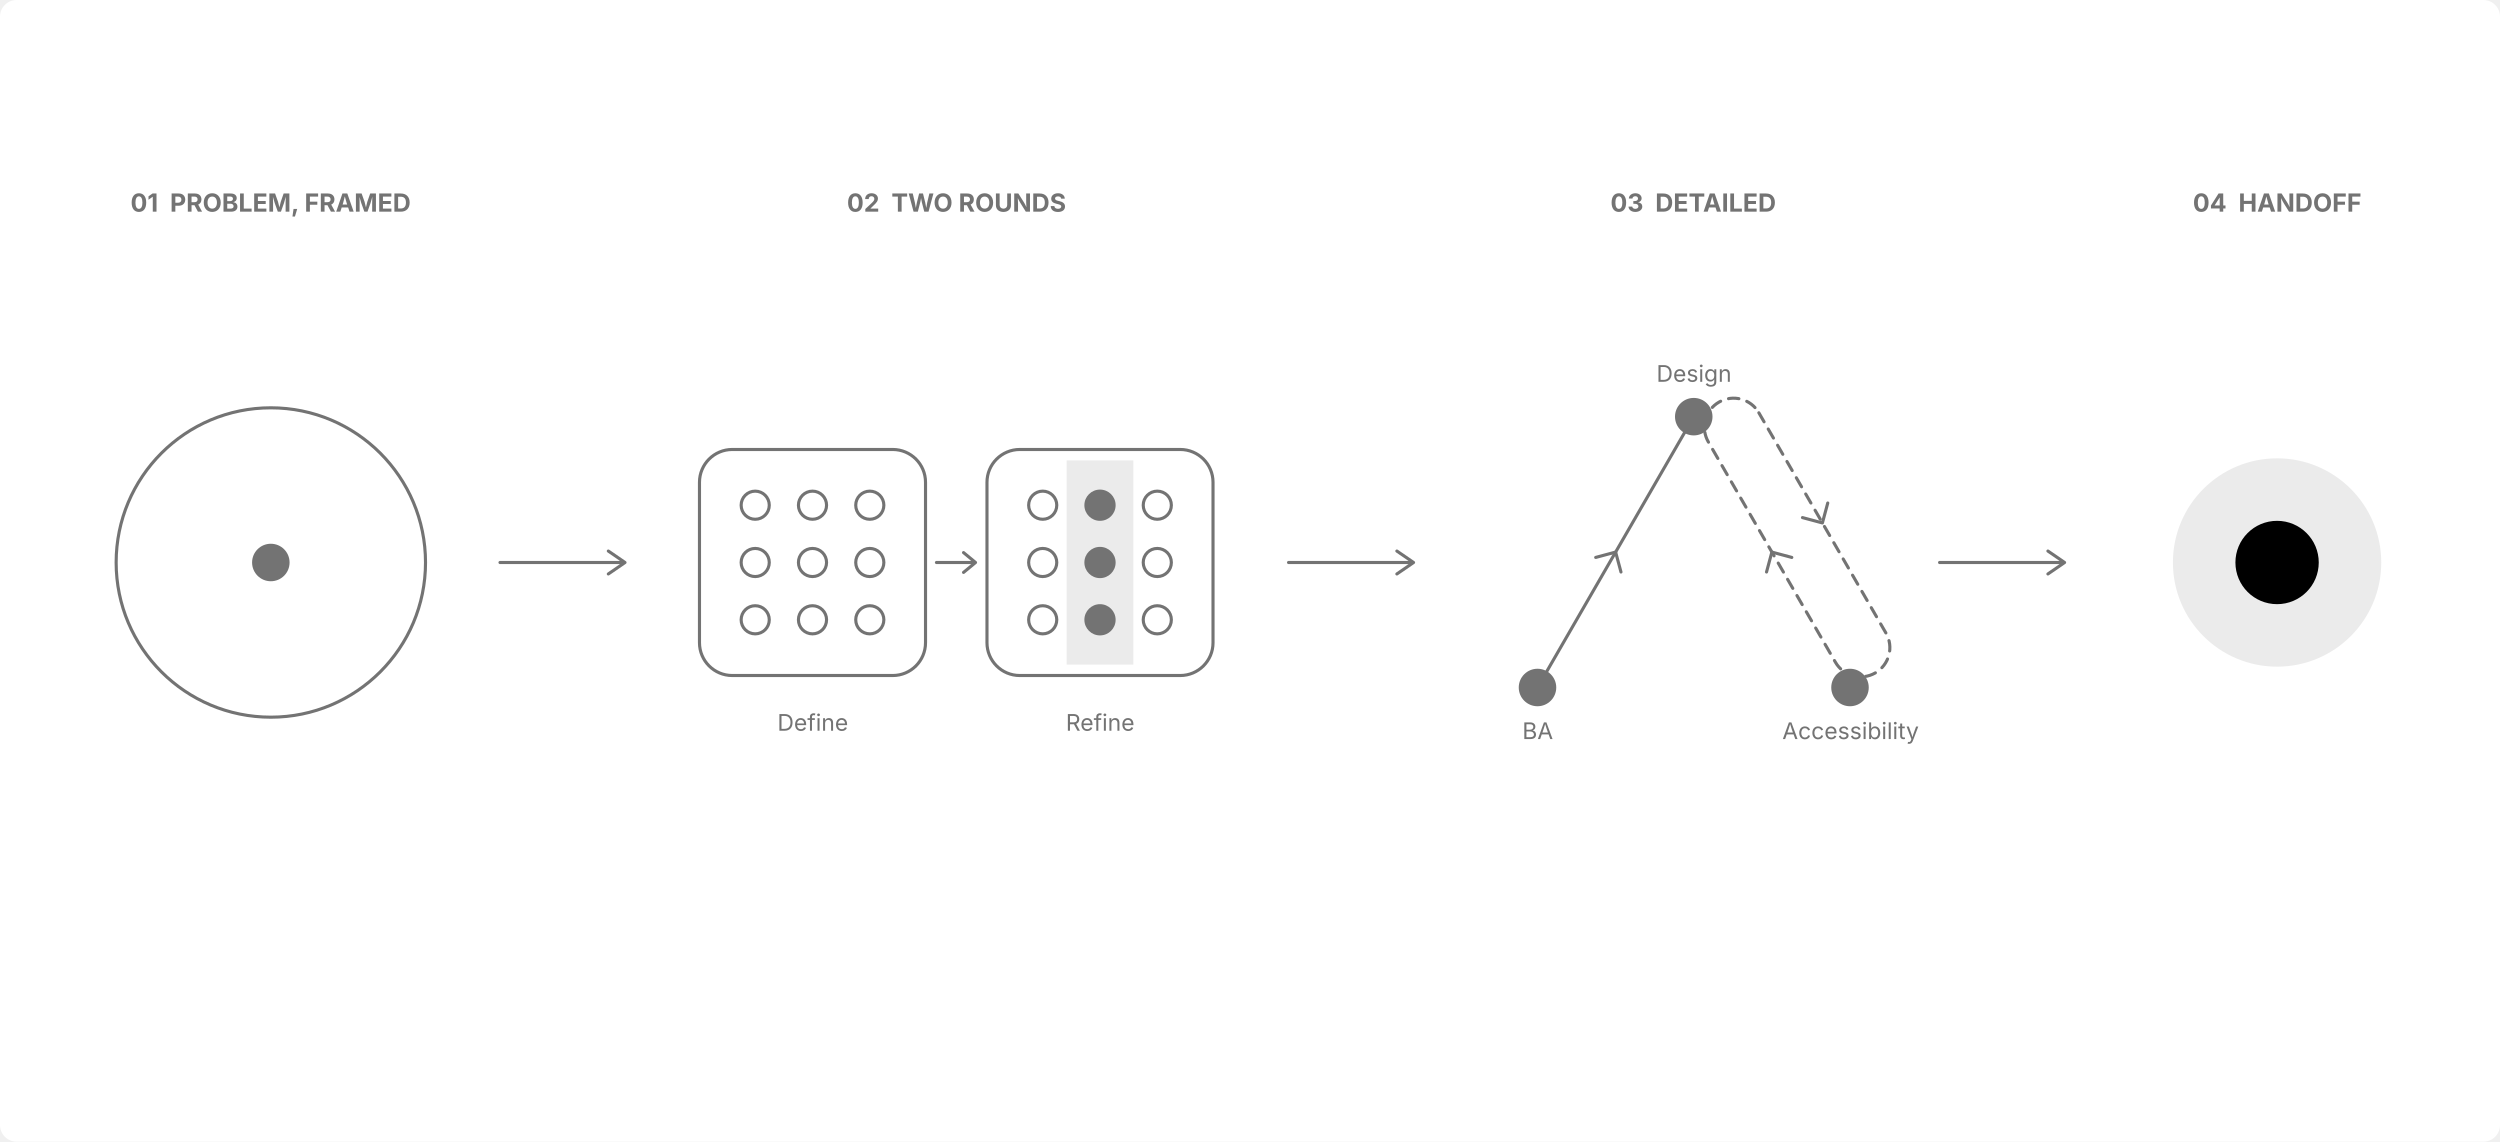
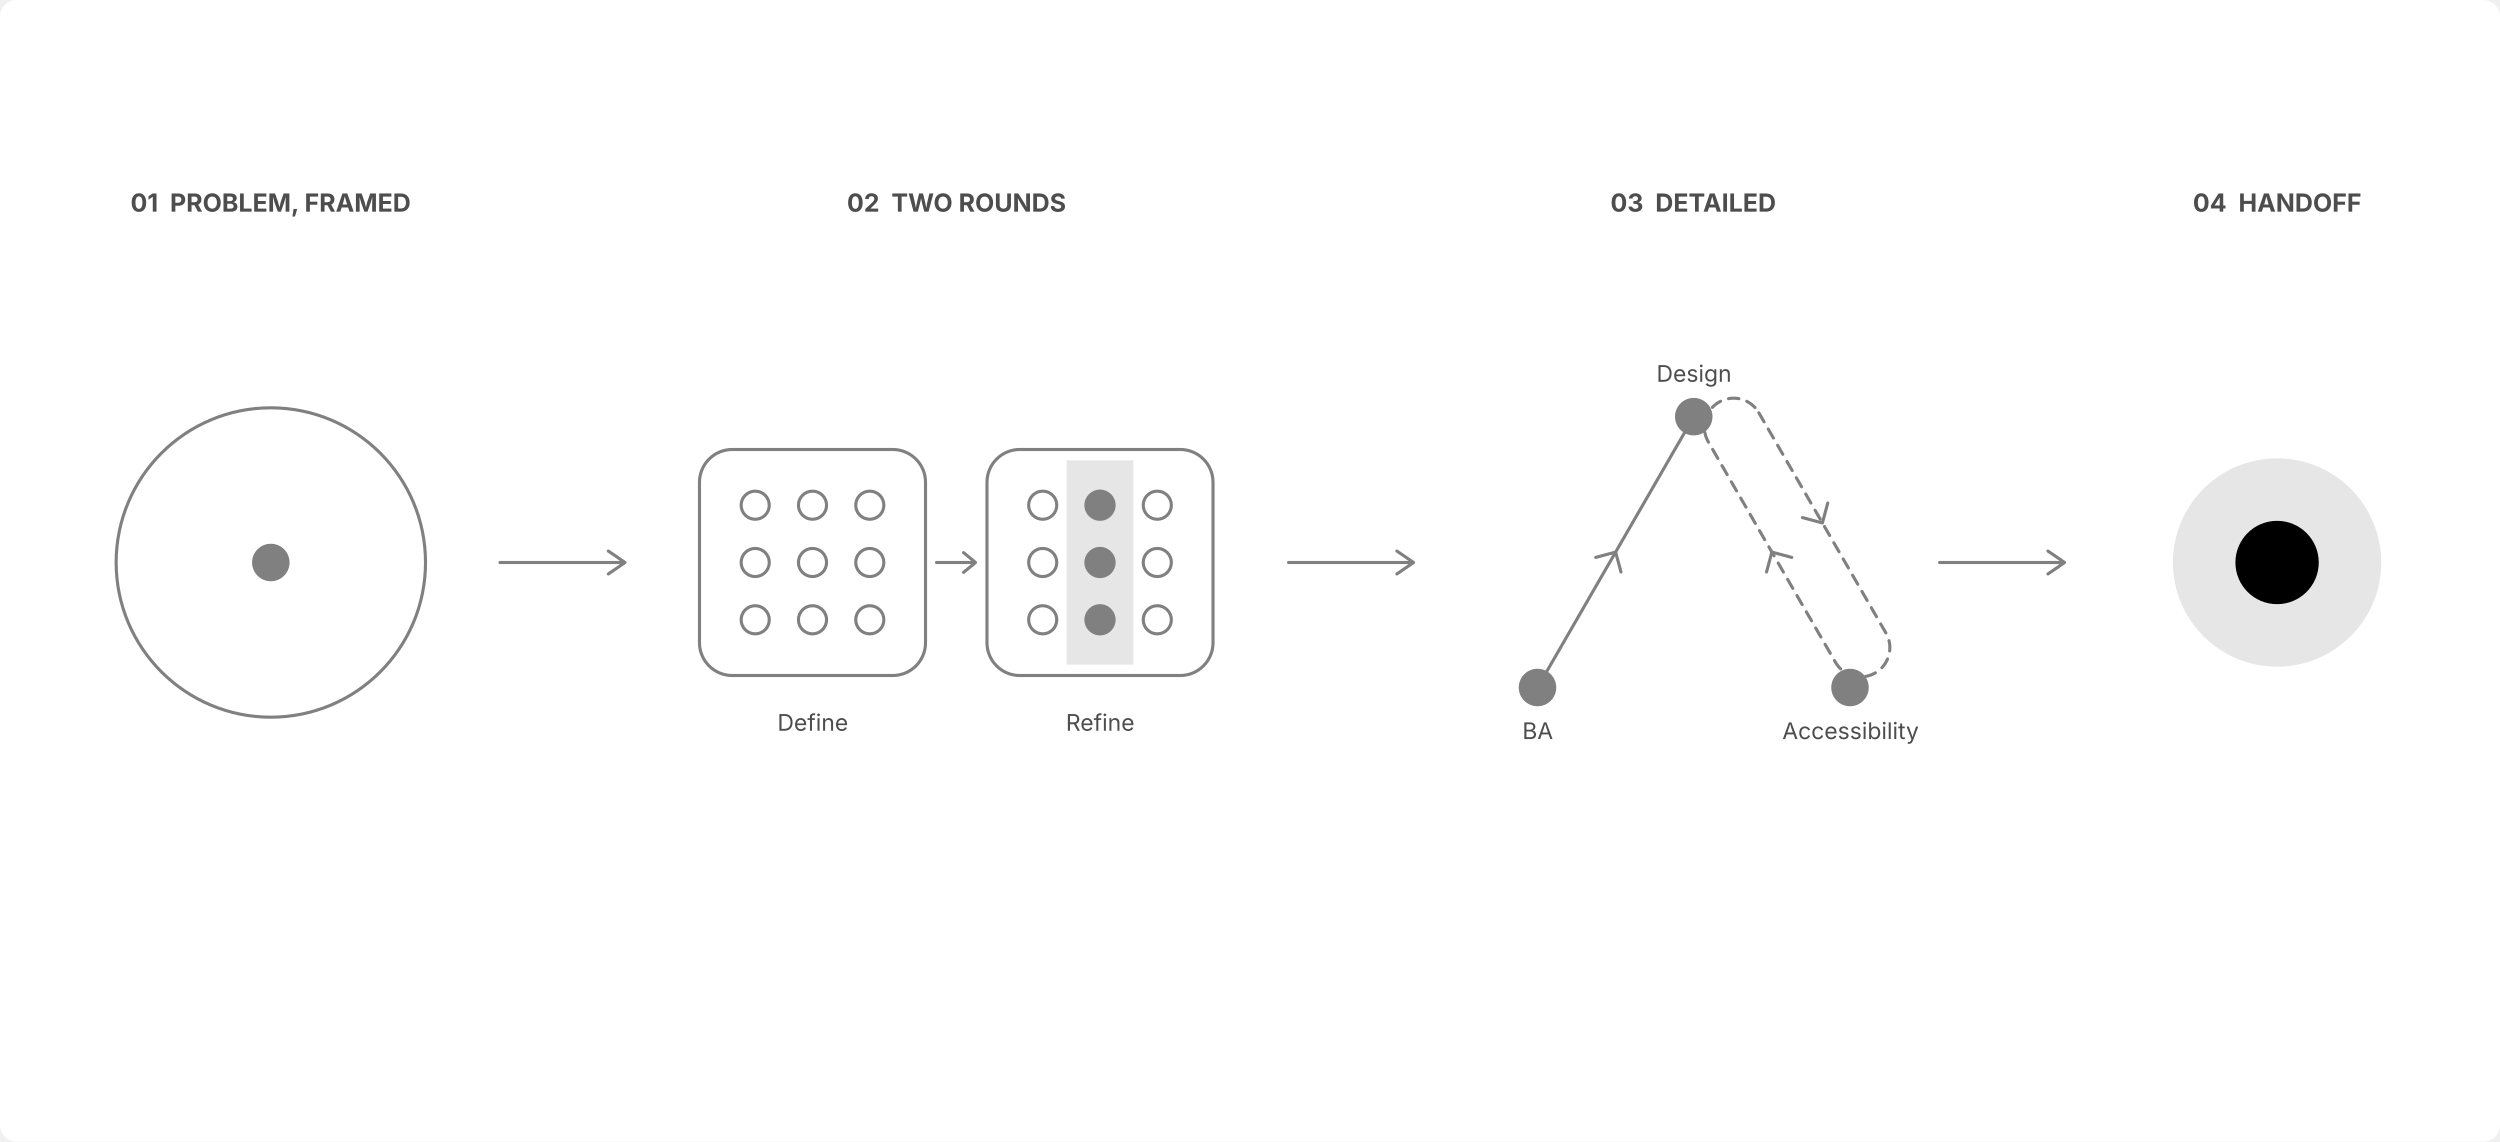
<svg xmlns="http://www.w3.org/2000/svg" width="2400" height="1096" viewBox="0 0 2400 1096" fill="none">
  <g id="TMP export â budgets">
    <rect width="2400" height="1096" rx="16" fill="white" />
-     <text id="01  FRAMED" fill="#737373" style="white-space: pre" xml:space="preserve" font-family="Inter" font-size="24" font-weight="bold" letter-spacing="0em">
+     <text id="01  FRAMED" fill="#4d4d4d" style="white-space: pre" xml:space="preserve" font-family="Inter" font-size="24" font-weight="bold" letter-spacing="0em">
      <tspan x="125.281" y="203.227">01  PROBLEM, FRAMED</tspan>
    </text>
-     <text id="02  TWO ROUNDS" fill="#737373" style="white-space: pre" xml:space="preserve" font-family="Inter" font-size="24" font-weight="bold" letter-spacing="0em">
+     <text id="02  TWO ROUNDS" fill="#4d4d4d" style="white-space: pre" xml:space="preserve" font-family="Inter" font-size="24" font-weight="bold" letter-spacing="0em">
      <tspan x="813.07" y="203.227">02  TWO ROUNDS</tspan>
    </text>
-     <text id="03  DETAILED" fill="#737373" style="white-space: pre" xml:space="preserve" font-family="Inter" font-size="24" font-weight="bold" letter-spacing="0em">
+     <text id="03  DETAILED" fill="#4d4d4d" style="white-space: pre" xml:space="preserve" font-family="Inter" font-size="24" font-weight="bold" letter-spacing="0em">
      <tspan x="1546.02" y="203.227">03  DETAILED</tspan>
    </text>
-     <text id="04  HANDOFF" fill="#737373" style="white-space: pre" xml:space="preserve" font-family="Inter" font-size="24" font-weight="bold" letter-spacing="0em">
+     <text id="04  HANDOFF" fill="#4d4d4d" style="white-space: pre" xml:space="preserve" font-family="Inter" font-size="24" font-weight="bold" letter-spacing="0em">
      <tspan x="2105.14" y="203.227">04  HANDOFF</tspan>
    </text>
-     <circle id="scope â problem space" cx="260" cy="540" r="148.5" stroke="#737373" stroke-width="3" />
-     <circle id="dot â problem, framed" cx="260" cy="540" r="18" fill="#737373" />
-     <path id="arrow" d="M480 540H600M584 551L600 540L584 529" stroke="#737373" stroke-width="3" stroke-linecap="round" stroke-linejoin="round" />
-     <path id="arrow_2" d="M899 540H936.5M925 549.5L936.5 540L925 530.5" stroke="#737373" stroke-width="3" stroke-linecap="round" stroke-linejoin="round" />
-     <path id="arrow_3" d="M1237 540H1357M1341 551L1357 540L1341 529" stroke="#737373" stroke-width="3" stroke-linecap="round" stroke-linejoin="round" />
-     <path id="arrow_4" d="M1862 540H1982M1966 551L1982 540L1966 529" stroke="#737373" stroke-width="3" stroke-linecap="round" stroke-linejoin="round" />
-     <rect id="hub â Round 1" x="671.5" y="431.5" width="217" height="217" rx="31.5" stroke="#737373" stroke-width="3" />
-     <rect id="hub â Round 2" x="947.5" y="431.5" width="217" height="217" rx="31.5" stroke="#737373" stroke-width="3" />
-     <rect id="band â settled slice" x="1024" y="442" width="64" height="196" fill="#EBEBEB" />
-     <text id="Define" fill="#737373" style="white-space: pre" xml:space="preserve" font-family="Inter" font-size="22" letter-spacing="0em">
+     <circle id="scope â problem space" cx="260" cy="540" r="148.5" stroke="#808080" stroke-width="3" />
+     <circle id="dot â problem, framed" cx="260" cy="540" r="18" fill="#808080" />
+     <path id="arrow" d="M480 540H600M584 551L600 540L584 529" stroke="#808080" stroke-width="3" stroke-linecap="round" stroke-linejoin="round" />
+     <path id="arrow_2" d="M899 540H936.5M925 549.5L936.5 540L925 530.5" stroke="#808080" stroke-width="3" stroke-linecap="round" stroke-linejoin="round" />
+     <path id="arrow_3" d="M1237 540H1357M1341 551L1357 540L1341 529" stroke="#808080" stroke-width="3" stroke-linecap="round" stroke-linejoin="round" />
+     <path id="arrow_4" d="M1862 540H1982M1966 551L1982 540L1966 529" stroke="#808080" stroke-width="3" stroke-linecap="round" stroke-linejoin="round" />
+     <rect id="hub â Round 1" x="671.5" y="431.5" width="217" height="217" rx="31.5" stroke="#808080" stroke-width="3" />
+     <rect id="hub â Round 2" x="947.5" y="431.5" width="217" height="217" rx="31.5" stroke="#808080" stroke-width="3" />
+     <rect id="band â settled slice" x="1024" y="442" width="64" height="196" fill="#e6e6e6" />
+     <text id="Define" fill="#4d4d4d" style="white-space: pre" xml:space="preserve" font-family="Inter" font-size="22" letter-spacing="0em">
      <tspan x="746.28" y="701.5">Define</tspan>
    </text>
-     <text id="Refine" fill="#737373" style="white-space: pre" xml:space="preserve" font-family="Inter" font-size="22" letter-spacing="0em">
+     <text id="Refine" fill="#4d4d4d" style="white-space: pre" xml:space="preserve" font-family="Inter" font-size="22" letter-spacing="0em">
      <tspan x="1023.21" y="701.5">Refine</tspan>
    </text>
-     <text id="BA" fill="#737373" style="white-space: pre" xml:space="preserve" font-family="Inter" font-size="22" letter-spacing="0em">
+     <text id="BA" fill="#4d4d4d" style="white-space: pre" xml:space="preserve" font-family="Inter" font-size="22" letter-spacing="0em">
      <tspan x="1461.41" y="709.5">BA</tspan>
    </text>
-     <text id="Accessibility" fill="#737373" style="white-space: pre" xml:space="preserve" font-family="Inter" font-size="22" letter-spacing="0em">
+     <text id="Accessibility" fill="#4d4d4d" style="white-space: pre" xml:space="preserve" font-family="Inter" font-size="22" letter-spacing="0em">
      <tspan x="1710.99" y="709.5">Accessibility</tspan>
    </text>
-     <circle id="halo" cx="2186" cy="540" r="100" fill="#EBEBEB" />
+     <circle id="halo" cx="2186" cy="540" r="100" fill="#e6e6e6" />
    <circle id="focus â handoff to engineering" cx="2186" cy="540" r="40" fill="black" />
-     <circle id="open dot â option" cx="725" cy="485" r="13.5" stroke="#737373" stroke-width="3" />
-     <circle id="open dot â option_2" cx="725" cy="540" r="13.5" stroke="#737373" stroke-width="3" />
-     <circle id="open dot â option_3" cx="725" cy="595" r="13.5" stroke="#737373" stroke-width="3" />
-     <circle id="open dot â option_4" cx="780" cy="485" r="13.5" stroke="#737373" stroke-width="3" />
-     <circle id="open dot â option_5" cx="780" cy="540" r="13.5" stroke="#737373" stroke-width="3" />
-     <circle id="open dot â option_6" cx="780" cy="595" r="13.5" stroke="#737373" stroke-width="3" />
-     <circle id="open dot â option_7" cx="835" cy="485" r="13.5" stroke="#737373" stroke-width="3" />
-     <circle id="open dot â option_8" cx="835" cy="540" r="13.5" stroke="#737373" stroke-width="3" />
-     <circle id="open dot â option_9" cx="835" cy="595" r="13.5" stroke="#737373" stroke-width="3" />
-     <circle id="open dot â option_10" cx="1001" cy="485" r="13.5" stroke="#737373" stroke-width="3" />
-     <circle id="open dot â option_11" cx="1001" cy="540" r="13.5" stroke="#737373" stroke-width="3" />
-     <circle id="open dot â option_12" cx="1001" cy="595" r="13.5" stroke="#737373" stroke-width="3" />
-     <circle id="dot â settled" cx="1056" cy="485" r="15" fill="#737373" />
-     <circle id="dot â settled_2" cx="1056" cy="540" r="15" fill="#737373" />
-     <circle id="dot â settled_3" cx="1056" cy="595" r="15" fill="#737373" />
-     <circle id="open dot â option_13" cx="1111" cy="485" r="13.5" stroke="#737373" stroke-width="3" />
-     <circle id="open dot â option_14" cx="1111" cy="540" r="13.5" stroke="#737373" stroke-width="3" />
-     <circle id="open dot â option_15" cx="1111" cy="595" r="13.5" stroke="#737373" stroke-width="3" />
-     <text id="Design" fill="#737373" style="white-space: pre" xml:space="preserve" font-family="Inter" font-size="22" letter-spacing="0em">
+     <circle id="open dot â option" cx="725" cy="485" r="13.5" stroke="#808080" stroke-width="3" />
+     <circle id="open dot â option_2" cx="725" cy="540" r="13.5" stroke="#808080" stroke-width="3" />
+     <circle id="open dot â option_3" cx="725" cy="595" r="13.5" stroke="#808080" stroke-width="3" />
+     <circle id="open dot â option_4" cx="780" cy="485" r="13.5" stroke="#808080" stroke-width="3" />
+     <circle id="open dot â option_5" cx="780" cy="540" r="13.5" stroke="#808080" stroke-width="3" />
+     <circle id="open dot â option_6" cx="780" cy="595" r="13.5" stroke="#808080" stroke-width="3" />
+     <circle id="open dot â option_7" cx="835" cy="485" r="13.5" stroke="#808080" stroke-width="3" />
+     <circle id="open dot â option_8" cx="835" cy="540" r="13.5" stroke="#808080" stroke-width="3" />
+     <circle id="open dot â option_9" cx="835" cy="595" r="13.5" stroke="#808080" stroke-width="3" />
+     <circle id="open dot â option_10" cx="1001" cy="485" r="13.5" stroke="#808080" stroke-width="3" />
+     <circle id="open dot â option_11" cx="1001" cy="540" r="13.5" stroke="#808080" stroke-width="3" />
+     <circle id="open dot â option_12" cx="1001" cy="595" r="13.5" stroke="#808080" stroke-width="3" />
+     <circle id="dot â settled" cx="1056" cy="485" r="15" fill="#808080" />
+     <circle id="dot â settled_2" cx="1056" cy="540" r="15" fill="#808080" />
+     <circle id="dot â settled_3" cx="1056" cy="595" r="15" fill="#808080" />
+     <circle id="open dot â option_13" cx="1111" cy="485" r="13.5" stroke="#808080" stroke-width="3" />
+     <circle id="open dot â option_14" cx="1111" cy="540" r="13.5" stroke="#808080" stroke-width="3" />
+     <circle id="open dot â option_15" cx="1111" cy="595" r="13.5" stroke="#808080" stroke-width="3" />
+     <text id="Design" fill="#4d4d4d" style="white-space: pre" xml:space="preserve" font-family="Inter" font-size="22" letter-spacing="0em">
      <tspan x="1590.2" y="366.5">Design</tspan>
    </text>
    <g id="collab â BA â Design (one-way)">
-       <path id="line" d="M1476 660L1626 400" stroke="#737373" stroke-width="3" stroke-linecap="round" stroke-linejoin="round" />
-       <path id="arrowhead" d="M1531.88 535.13L1551 530L1556.13 549.123" stroke="#737373" stroke-width="3" stroke-linecap="round" stroke-linejoin="round" />
+       <path id="line" d="M1476 660L1626 400" stroke="#808080" stroke-width="3" stroke-linecap="round" stroke-linejoin="round" />
+       <path id="arrowhead" d="M1531.88 535.13L1551 530L1556.13 549.123" stroke="#808080" stroke-width="3" stroke-linecap="round" stroke-linejoin="round" />
    </g>
    <g id="collab loop â Design â Accessibility">
-       <rect id="pill" x="1674.51" y="372.016" width="300.167" height="56" rx="28" transform="rotate(60.0184 1674.51 372.016)" stroke="#737373" stroke-width="3" stroke-linecap="round" stroke-linejoin="round" stroke-dasharray="10 8" />
-       <path id="arrowhead â out (A â B)" d="M1754.64 482.893L1749.51 502.016L1730.38 496.885" stroke="#737373" stroke-width="3" stroke-linecap="round" stroke-linejoin="round" />
-       <path id="arrowhead â back (B â A)" d="M1695.87 549.123L1701 530L1720.12 535.131" stroke="#737373" stroke-width="3" stroke-linecap="round" stroke-linejoin="round" />
+       <rect id="pill" x="1674.51" y="372.016" width="300.167" height="56" rx="28" transform="rotate(60.0184 1674.51 372.016)" stroke="#808080" stroke-width="3" stroke-linecap="round" stroke-linejoin="round" stroke-dasharray="10 8" />
+       <path id="arrowhead â out (A â B)" d="M1754.64 482.893L1749.51 502.016L1730.38 496.885" stroke="#808080" stroke-width="3" stroke-linecap="round" stroke-linejoin="round" />
+       <path id="arrowhead â back (B â A)" d="M1695.87 549.123L1701 530L1720.12 535.131" stroke="#808080" stroke-width="3" stroke-linecap="round" stroke-linejoin="round" />
    </g>
-     <circle id="dot â BA" cx="1476" cy="660" r="18" fill="#737373" />
-     <circle id="dot â Accessibility" cx="1776" cy="660" r="18" fill="#737373" />
-     <circle id="dot â Ash" cx="1626" cy="400" r="18" fill="#737373" />
+     <circle id="dot â BA" cx="1476" cy="660" r="18" fill="#808080" />
+     <circle id="dot â Accessibility" cx="1776" cy="660" r="18" fill="#808080" />
+     <circle id="dot â Ash" cx="1626" cy="400" r="18" fill="#808080" />
  </g>
</svg>
